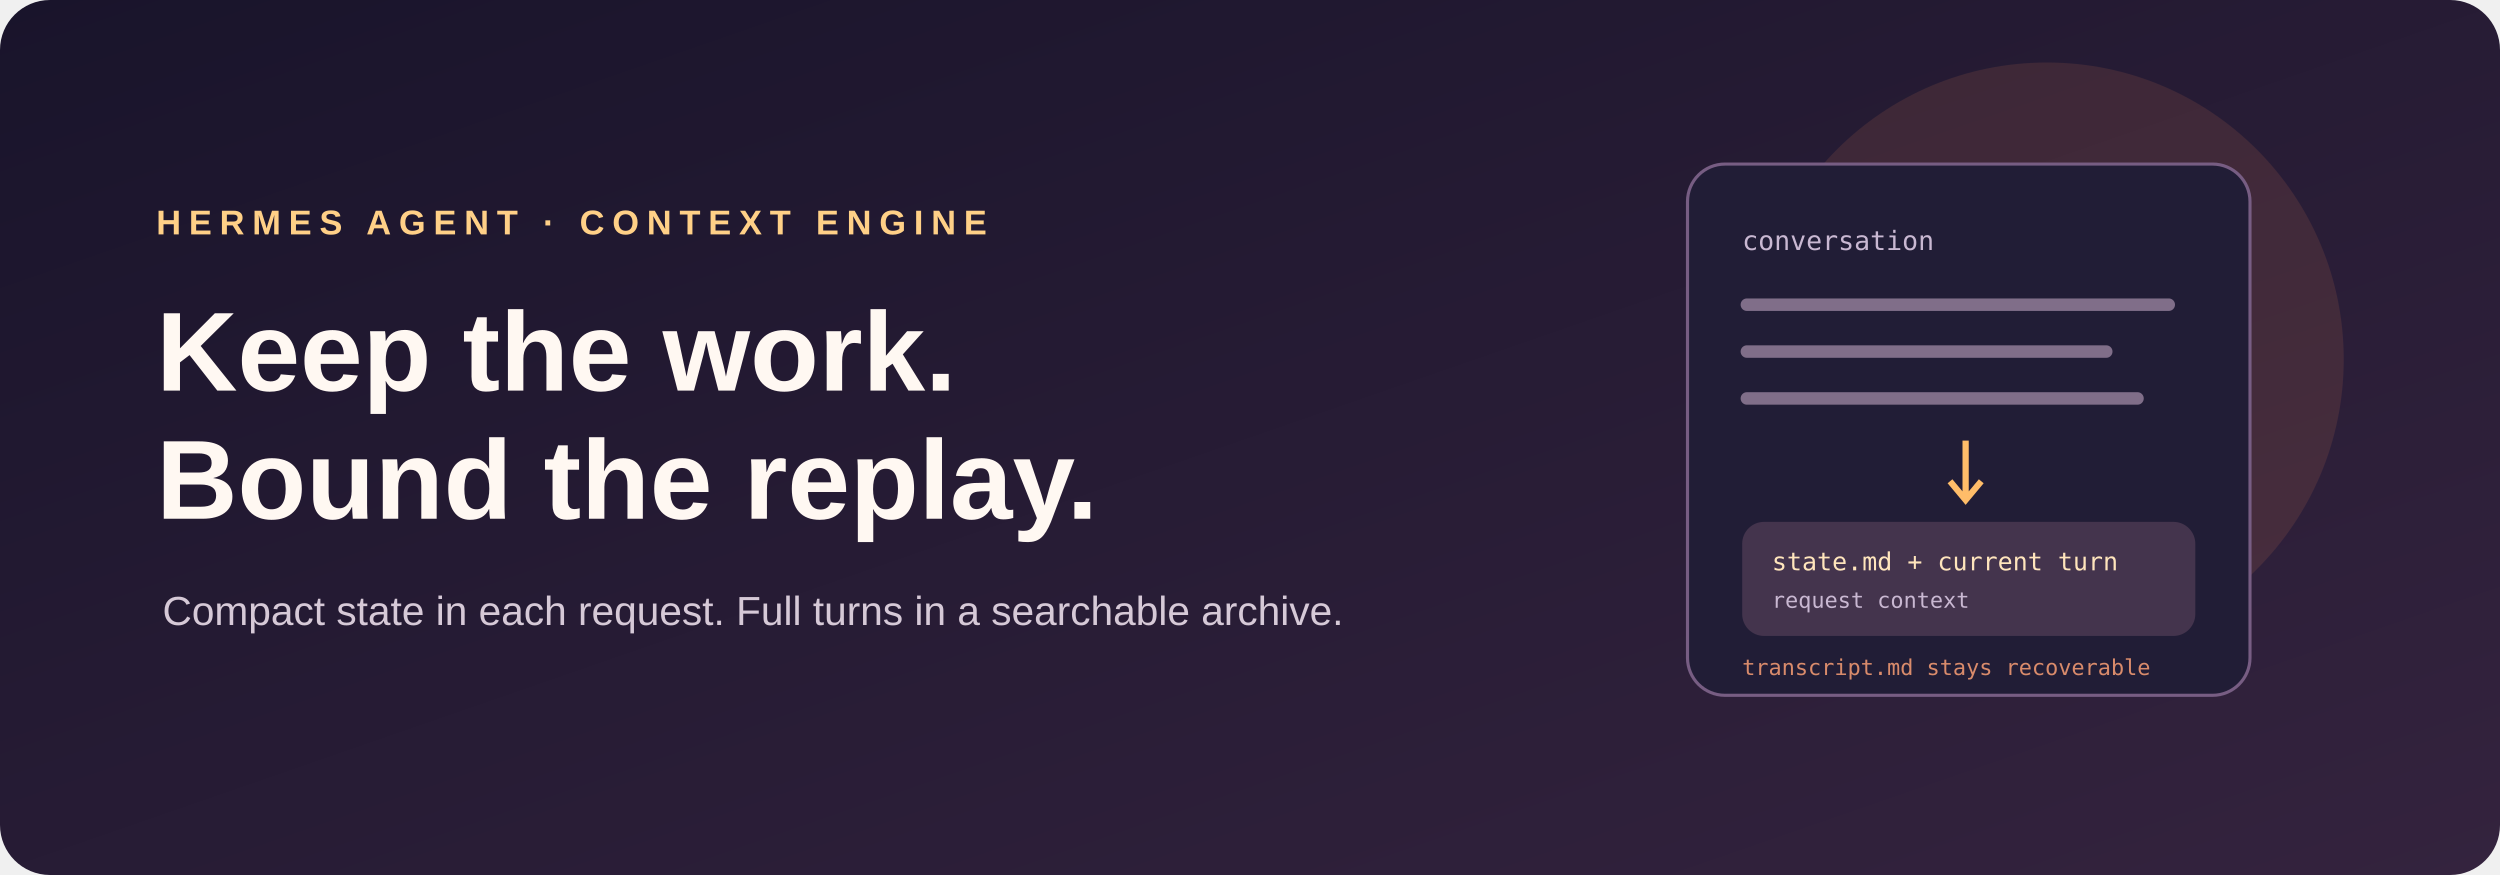
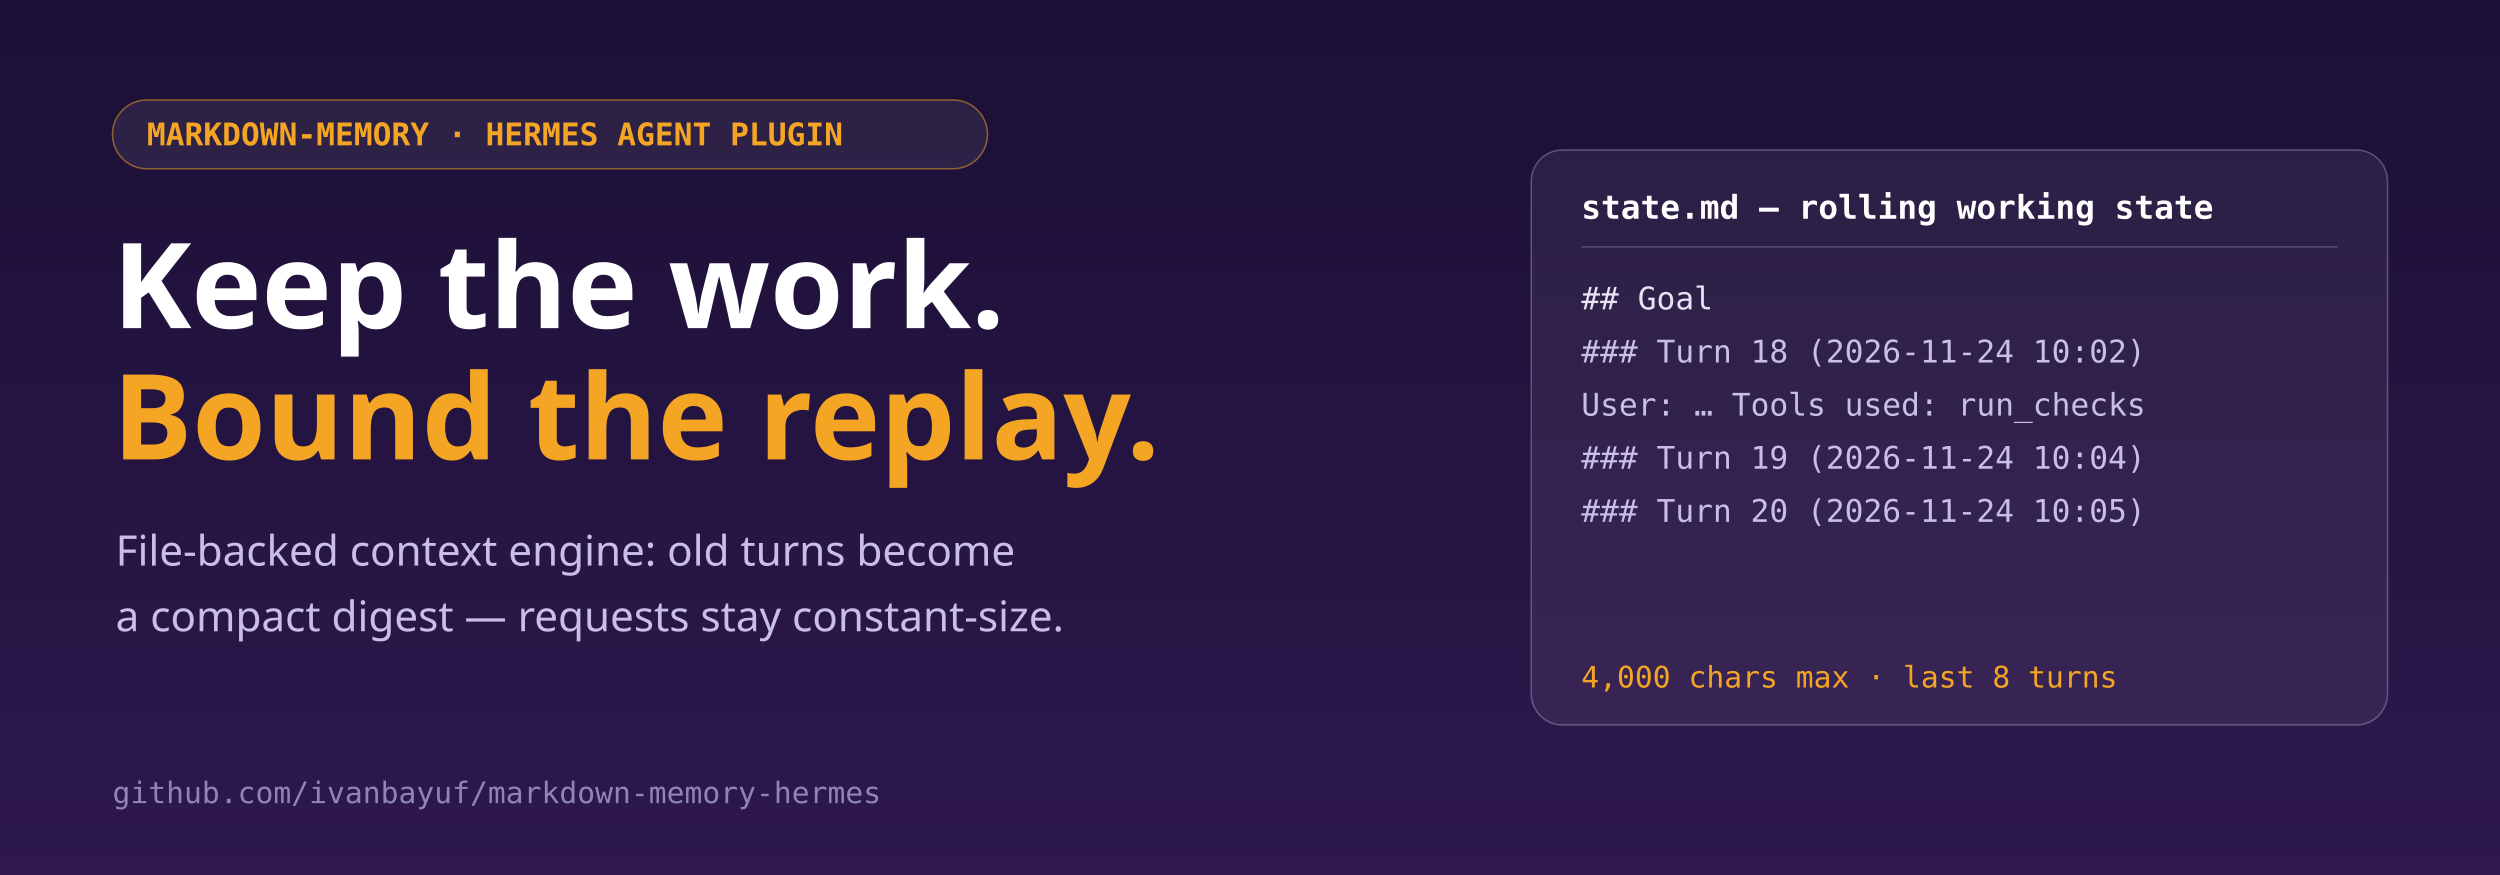
- <svg xmlns="http://www.w3.org/2000/svg" width="1600" height="560" viewBox="0 0 1600 560" role="img" aria-labelledby="t d">
+ <svg xmlns="http://www.w3.org/2000/svg" width="1600" height="560" role="img" aria-label="markdown-memory-hermes banner: keep the work, bound the replay">
  <defs>
-     <linearGradient id="bg" x1="0" y1="0" x2="1" y2="1">
-       <stop stop-color="#19142b" />
-       <stop offset="1" stop-color="#34233e" />
+     <linearGradient id="bg" x1="0" y1="0" x2="0" y2="1">
+       <stop offset="0" stop-color="#1b1035" />
+       <stop offset="1" stop-color="#2e184e" />
    </linearGradient>
  </defs>
-   <rect width="1600" height="560" rx="32" fill="url(#bg)" />
-   <circle cx="1310" cy="230" r="190" fill="#d87953" opacity=".14" />
-   <text x="100" y="150" fill="#ffd087" font-family="Arial,sans-serif" font-size="22" font-weight="700" letter-spacing="5">HERMES AGENT · CONTEXT ENGINE</text>
-   <text x="100" y="250" fill="#fff8f2" font-family="Arial,sans-serif" font-size="72" font-weight="700">Keep the work.</text>
-   <text x="100" y="332" fill="#fff8f2" font-family="Arial,sans-serif" font-size="72" font-weight="700">Bound the replay.</text>
-   <text x="104" y="400" fill="#d6c9d7" font-family="Arial,sans-serif" font-size="26">Compact state in each request. Full turns in a searchable archive.</text>
-   <g transform="translate(1080 105)" font-family="monospace">
-     <rect width="360" height="340" rx="24" fill="#211d36" stroke="#775d83" stroke-width="2" />
-     <text x="35" y="55" fill="#c9b8d2" font-size="17">conversation</text>
-     <g stroke="#806e89" stroke-width="8" stroke-linecap="round">
-       <path d="M38 90h270M38 120h230M38 150h250" />
-     </g>
-     <path d="M178 177v35m-10-9 10 12 10-12" fill="none" stroke="#ffbd69" stroke-width="4" />
-     <rect x="35" y="229" width="290" height="73" rx="14" fill="#44344d" />
-     <text x="54" y="260" fill="#ffe5bc" font-size="16">state.md + current turn</text>
-     <text x="54" y="284" fill="#c9b8d2" font-size="14">request context</text>
-     <text x="35" y="327" fill="#d98b6b" font-size="14">transcript.md stays recoverable</text>
-   </g>
+   <rect width="1600" height="560" fill="url(#bg)" />
+   <rect x="72" y="64" width="560" height="44" rx="22" fill="#ffffff" fill-opacity="0.07" stroke="#f5a524" stroke-opacity="0.5" />
+   <text x="94" y="93" font-family="monospace" font-size="20" font-weight="bold" fill="#f5a524">MARKDOWN-MEMORY  ·  HERMES AGENT PLUGIN</text>
+   <text x="72" y="210" font-family="sans-serif" font-size="76" font-weight="bold" fill="#ffffff">Keep the work.</text>
+   <text x="72" y="294" font-family="sans-serif" font-size="76" font-weight="bold" fill="#f5a524">Bound the replay.</text>
+   <text x="74" y="362" font-family="sans-serif" font-size="27" fill="#c9bee8">File-backed context engine: old turns become</text>
+   <text x="74" y="404" font-family="sans-serif" font-size="27" fill="#c9bee8">a compact digest — requests stay constant-size.</text>
+   <rect x="980" y="96" width="548" height="368" rx="20" fill="#ffffff" fill-opacity="0.06" stroke="#ffffff" stroke-opacity="0.25" />
+   <text x="1012" y="140" font-family="monospace" font-size="21" font-weight="bold" fill="#ffffff">state.md — rolling working state</text>
+   <line x1="1012" y1="158" x2="1496" y2="158" stroke="#ffffff" stroke-opacity="0.2" />
+   <text x="1012" y="198" font-family="monospace" font-size="20" fill="#E8E2F5">## Goal</text>
+   <text x="1012" y="232" font-family="monospace" font-size="20" fill="#C9BEE8">### Turn 18  (2026-11-24 10:02)</text>
+   <text x="1012" y="266" font-family="monospace" font-size="20" fill="#C9BEE8">User: …  Tools used: run_checks</text>
+   <text x="1012" y="300" font-family="monospace" font-size="20" fill="#C9BEE8">### Turn 19  (2026-11-24 10:04)</text>
+   <text x="1012" y="334" font-family="monospace" font-size="20" fill="#C9BEE8">### Turn 20  (2026-11-24 10:05)</text>
+   <text x="1012" y="440" font-family="monospace" font-size="19" fill="#f5a524">4,000 chars max · last 8 turns</text>
+   <text x="72" y="514" font-family="monospace" font-size="19" fill="#8f83b8">github.com/ivanbayuf/markdown-memory-hermes</text>
</svg>
